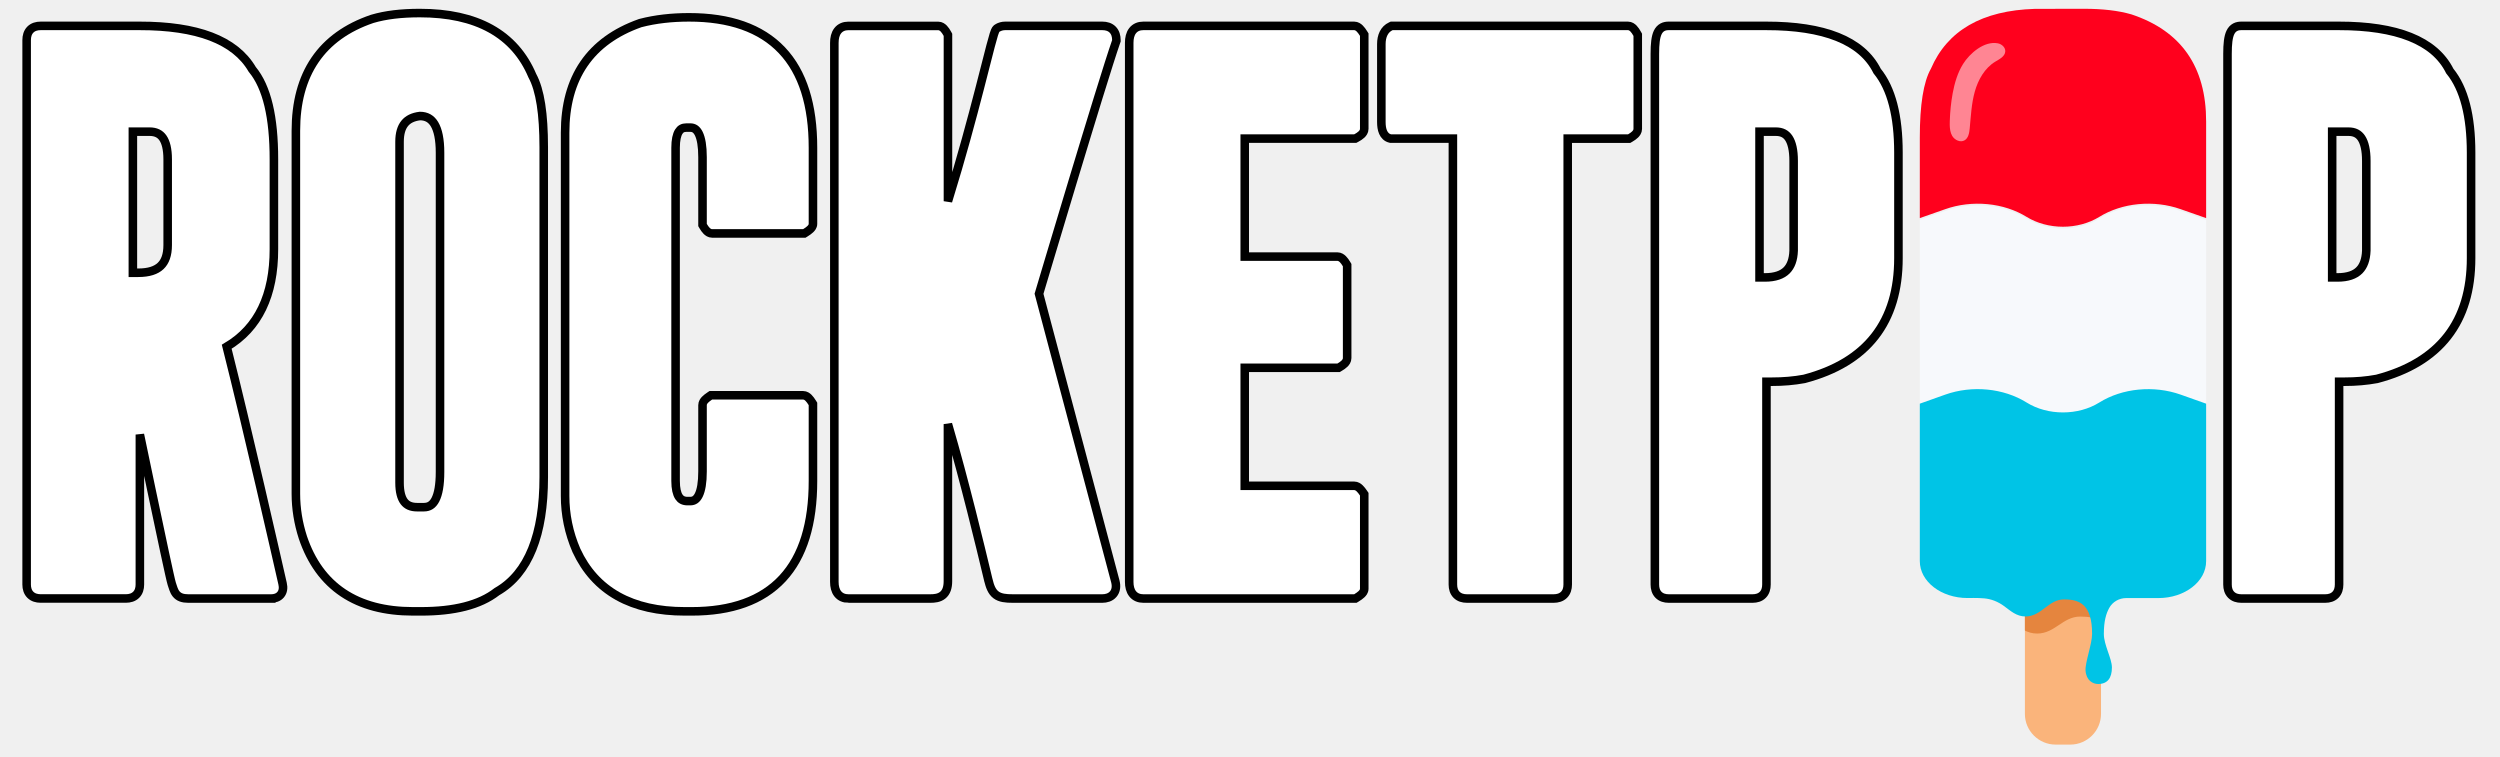
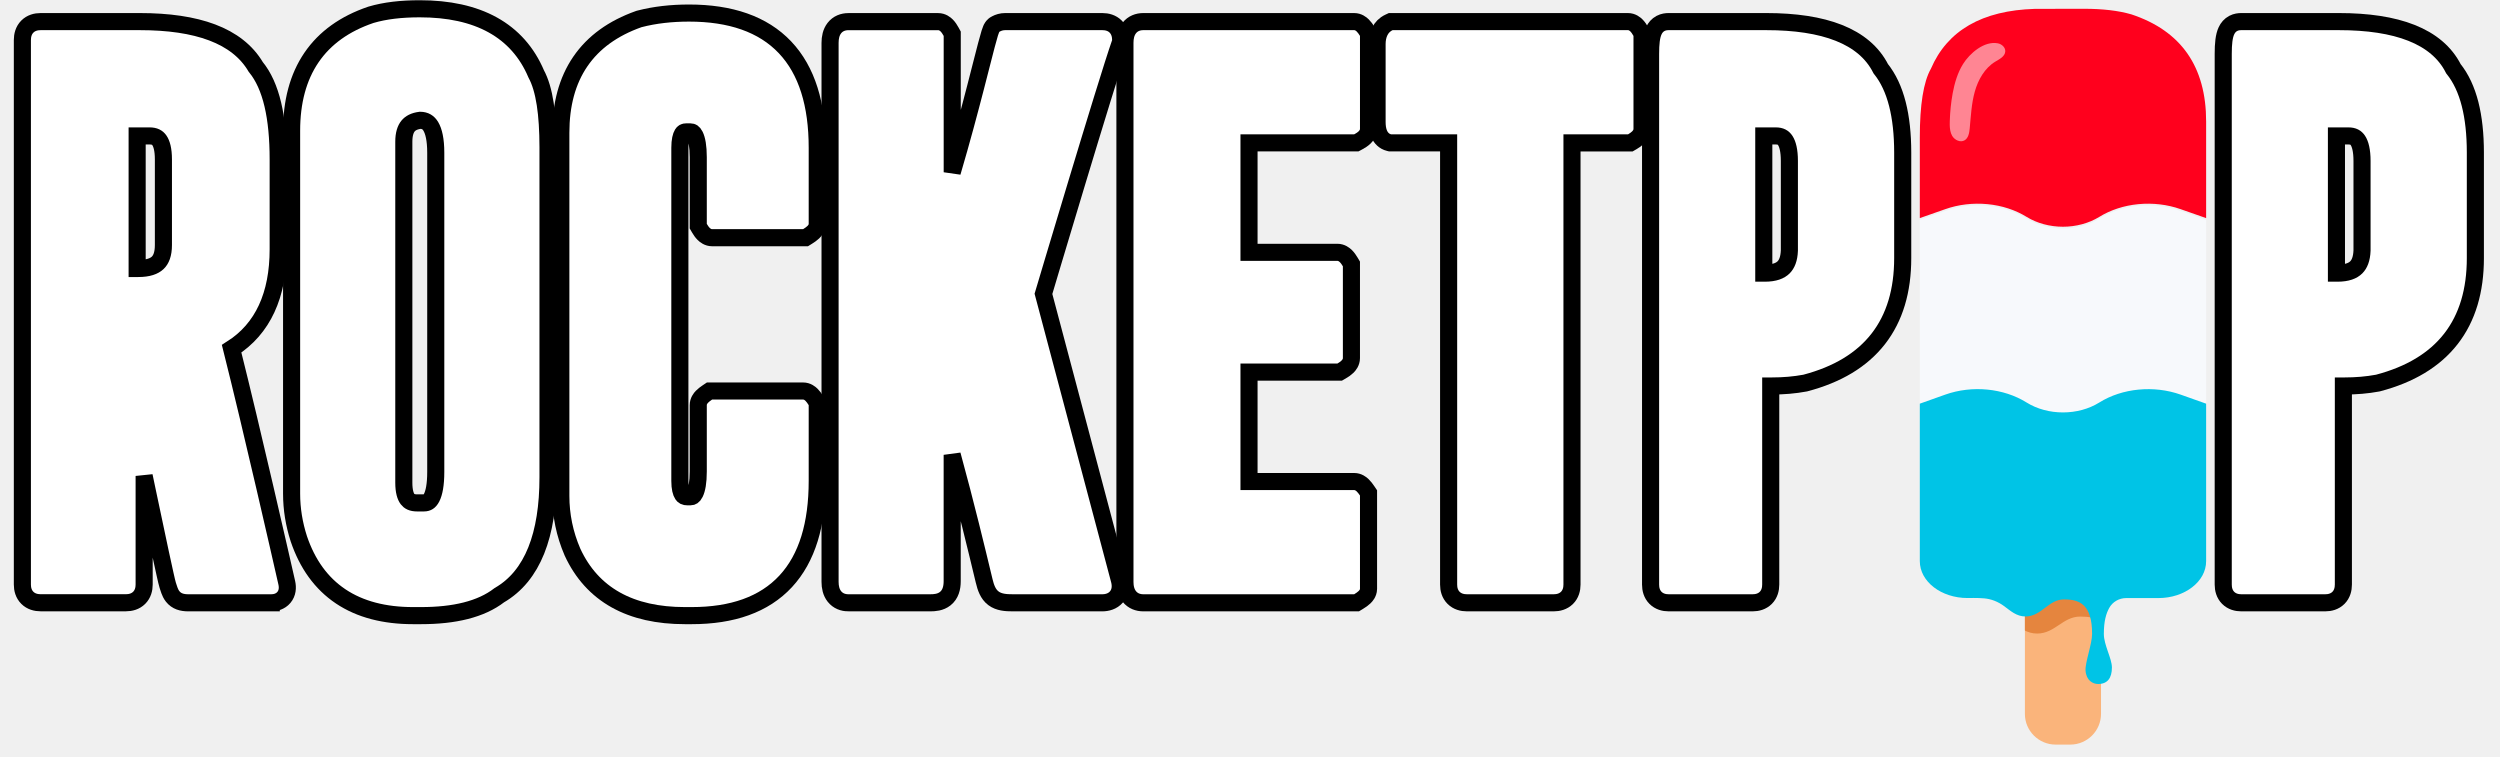
<svg xmlns="http://www.w3.org/2000/svg" width="585" height="177" viewBox="0 0 585 177" fill="none">
-   <path d="M65.967 135.883C64.792 130.712 57.888 100.323 53.051 81.136C60.468 76.742 64.095 69.04 64.095 58.329V37.295C64.095 27.483 62.488 20.408 59.019 16.229C54.959 9.295 46.028 6.056 32.716 6.056H9.508C8.597 6.056 7.73 6.294 7.098 6.937C6.47 7.577 6.235 8.454 6.235 9.386V136.783C6.235 137.693 6.476 138.553 7.106 139.181C7.736 139.807 8.597 140.046 9.508 140.046H29.458C30.368 140.046 31.23 139.807 31.86 139.181C32.49 138.553 32.731 137.693 32.731 136.783V101.685C33.493 105.346 34.444 109.906 35.41 114.509C36.505 119.729 37.619 125.004 38.496 129.086C38.934 131.126 39.314 132.87 39.602 134.16C39.882 135.413 40.093 136.313 40.186 136.594C40.232 136.731 40.278 136.876 40.325 137.022C40.412 137.293 40.499 137.567 40.585 137.799C40.724 138.177 40.904 138.585 41.188 138.945C41.83 139.759 42.772 140.056 44.032 140.056H44.046H44.059H44.073H44.087H44.102H44.116H44.132H44.147H44.163H44.179H44.196H44.212H44.23H44.247H44.265H44.283H44.301H44.32H44.339H44.359H44.379H44.398H44.419H44.44H44.461H44.482H44.503H44.525H44.547H44.57H44.593H44.616H44.639H44.663H44.687H44.711H44.736H44.76H44.786H44.811H44.837H44.863H44.889H44.916H44.942H44.969H44.997H45.025H45.053H45.081H45.109H45.138H45.167H45.196H45.226H45.256H45.286H45.316H45.347H45.378H45.409H45.44H45.472H45.504H45.536H45.568H45.601H45.634H45.667H45.7H45.734H45.768H45.802H45.836H45.871H45.906H45.941H45.976H46.011H46.047H46.083H46.119H46.156H46.192H46.229H46.266H46.304H46.341H46.379H46.417H46.455H46.493H46.532H46.571H46.61H46.649H46.688H46.728H46.768H46.808H46.848H46.889H46.929H46.97H47.011H47.052H47.094H47.135H47.177H47.219H47.261H47.303H47.346H47.389H47.432H47.475H47.518H47.561H47.605H47.649H47.693H47.737H47.781H47.825H47.87H47.915H47.959H48.005H48.05H48.095H48.141H48.187H48.232H48.278H48.325H48.371H48.417H48.464H48.511H48.557H48.605H48.652H48.699H48.746H48.794H48.842H48.89H48.938H48.986H49.034H49.082H49.131H49.179H49.228H49.277H49.326H49.375H49.424H49.474H49.523H49.573H49.622H49.672H49.722H49.772H49.822H49.872H49.923H49.973H50.024H50.074H50.125H50.176H50.227H50.278H50.329H50.38H50.431H50.483H50.534H50.586H50.637H50.689H50.74H50.792H50.844H50.896H50.948H51.001H51.053H51.105H51.157H51.21H51.262H51.315H51.367H51.42H51.473H51.526H51.578H51.631H51.684H51.737H51.79H51.843H51.897H51.95H52.003H52.056H52.11H52.163H52.217H52.27H52.324H52.377H52.431H52.484H52.538H52.592H52.645H52.699H52.753H52.806H52.86H52.914H52.968H53.022H53.075H53.129H53.183H53.237H53.291H53.345H53.399H53.453H53.507H53.561H53.615H53.669H53.722H53.776H53.83H53.884H53.938H53.992H54.046H54.1H54.154H54.208H54.261H54.315H54.369H54.423H54.477H54.53H54.584H54.638H54.692H54.745H54.799H54.852H54.906H54.959H55.013H55.066H55.12H55.173H55.227H55.28H55.333H55.386H55.439H55.492H55.546H55.599H55.651H55.704H55.757H55.81H55.863H55.915H55.968H56.021H56.073H56.126H56.178H56.23H56.282H56.334H56.386H56.438H56.49H56.542H56.594H56.646H56.697H56.749H56.8H56.852H56.903H56.954H57.005H57.056H57.107H57.158H57.208H57.259H57.309H57.36H57.41H57.46H57.51H57.56H57.61H57.66H57.71H57.759H57.809H57.858H57.907H57.956H58.005H58.054H58.103H58.151H58.2H58.248H58.296H58.344H58.392H58.44H58.488H58.536H58.583H58.63H58.677H58.724H58.771H58.818H58.865H58.911H58.957H59.004H59.049H59.095H59.141H59.187H59.232H59.277H59.322H59.367H59.412H59.456H59.501H59.545H59.589H59.633H59.676H59.72H59.764H59.807H59.85H59.892H59.935H59.978H60.02H60.062H60.104H60.146H60.187H60.229H60.27H60.311H60.352H60.392H60.433H60.473H60.513H60.553H60.592H60.632H60.671H60.71H60.749H60.787H60.825H60.864H60.901H60.939H60.977H61.014H61.051H61.088H61.124H61.161H61.197H61.233H61.269H61.304H61.339H61.374H61.409H61.444H61.478H61.512H61.546H61.579H61.613H61.646H61.679H61.711H61.744H61.776H61.808H61.839H61.871H61.902H61.932H61.963H61.993H62.023H62.053H62.083H62.112H62.141H62.17H62.198H62.226H62.254H62.282H62.309H62.336H62.363H62.389H62.416H62.442H62.467H62.493H62.518H62.543H62.567H62.591H62.615H62.639H62.662H62.685H62.708H62.73H62.753H62.774H62.796H62.817H62.838H62.859H62.879H62.899H62.919H62.938H62.957H62.976H62.994H63.012H63.03H63.047H63.065H63.081H63.098H63.114H63.13H63.145H63.16H63.175H63.189H63.203H63.217H63.231H63.244H63.257H63.269H63.281H63.293H63.304H63.315H63.326H63.336H63.346H63.356H63.365H63.374H63.382H63.39H63.398H63.406H63.413H63.419H63.426H63.431H63.437H63.442H63.447H63.452H63.456H63.459H63.463H63.465H63.468H63.47H63.472H63.473H63.474H63.475C63.475 140.056 63.475 140.056 63.475 139.056V140.056C64.253 140.056 65.094 139.827 65.663 139.155C66.246 138.466 66.347 137.545 66.128 136.589C66.105 136.489 66.05 136.249 65.967 135.883ZM31.092 63.826V30.808H34.989C36.462 30.808 37.443 31.312 38.102 32.248C38.806 33.249 39.238 34.877 39.238 37.295V57.339C39.238 59.683 38.627 61.247 37.58 62.239C36.523 63.24 34.846 63.826 32.355 63.826H31.092Z" fill="white" stroke="black" stroke-width="2" />
-   <path d="M187.924 54.624H188.208L188.45 54.474C188.926 54.181 189.321 53.896 189.609 53.62C189.753 53.482 189.896 53.321 190.009 53.139C190.118 52.96 190.235 52.701 190.235 52.385V34.585C190.235 24.612 187.87 16.938 182.962 11.759C178.045 6.569 170.739 4.056 161.235 4.056C157.226 4.056 153.403 4.472 149.854 5.396L149.812 5.406L149.771 5.421C143.979 7.478 139.571 10.644 136.619 14.965C133.671 19.282 132.235 24.667 132.235 31.062V116.049C132.235 120.39 133.094 124.663 134.879 128.791L134.884 128.802L134.89 128.814C137.079 133.543 140.312 137.124 144.588 139.512C148.853 141.894 154.096 143.056 160.267 143.056H161.861C171.16 143.056 178.313 140.538 183.125 135.344C187.924 130.165 190.235 122.494 190.235 112.526V94.805V94.52L190.084 94.277C189.791 93.805 189.501 93.402 189.205 93.106C188.931 92.832 188.498 92.497 187.924 92.497H166.633H166.33L166.077 92.666C165.643 92.957 165.262 93.246 164.98 93.538C164.722 93.806 164.391 94.236 164.391 94.805V110.321C164.391 112.925 164.065 114.724 163.518 115.838C163.251 116.381 162.95 116.725 162.642 116.935C162.341 117.14 161.979 117.255 161.518 117.255H160.893C159.906 117.255 159.288 116.907 158.865 116.264C158.392 115.547 158.088 114.348 158.088 112.526V34.585C158.088 32.758 158.376 31.546 158.822 30.821C159.219 30.174 159.77 29.857 160.619 29.857H161.518C161.979 29.857 162.341 29.971 162.642 30.176C162.95 30.386 163.251 30.73 163.518 31.273C164.065 32.387 164.391 34.187 164.391 36.79V52.385V52.653L164.525 52.885C164.787 53.337 165.063 53.731 165.359 54.025C165.634 54.297 166.067 54.624 166.633 54.624H187.924Z" fill="white" stroke="black" stroke-width="2" />
-   <path d="M261.179 9.717L261.235 9.556V9.386C261.235 8.453 260.999 7.576 260.368 6.936C259.735 6.294 258.866 6.056 257.953 6.056H235.207C234.544 6.056 233.97 6.239 233.503 6.495C233.382 6.549 233.294 6.616 233.243 6.659C233.136 6.75 233.065 6.846 233.026 6.903C232.946 7.021 232.886 7.148 232.843 7.247C232.753 7.455 232.657 7.731 232.558 8.046C232.356 8.687 232.101 9.615 231.794 10.779C231.463 12.035 231.065 13.595 230.603 15.409C230.207 16.96 229.765 18.695 229.276 20.585C227.451 27.649 224.965 36.938 221.822 47.082V8.405V8.152L221.702 7.929C221.431 7.429 221.147 7.005 220.842 6.691C220.555 6.397 220.115 6.065 219.54 6.065H198.516C197.528 6.065 196.635 6.406 196.023 7.196C195.447 7.94 195.235 8.941 195.235 10.037V136.162C195.235 137.227 195.45 138.209 196.029 138.942C196.64 139.717 197.529 140.056 198.516 140.056V139.056C198.516 140.056 198.516 140.056 198.517 140.056H198.517H198.518H198.52H198.521H198.523H198.526H198.529H198.532H198.536H198.54H198.545H198.549H198.555H198.56H198.566H198.573H198.579H198.586H198.594H198.602H198.61H198.619H198.627H198.637H198.646H198.656H198.667H198.678H198.689H198.7H198.712H198.724H198.737H198.749H198.763H198.776H198.79H198.804H198.819H198.834H198.849H198.864H198.88H198.897H198.913H198.93H198.947H198.965H198.983H199.001H199.019H199.038H199.057H199.077H199.097H199.117H199.137H199.158H199.179H199.2H199.222H199.244H199.266H199.289H199.312H199.335H199.358H199.382H199.406H199.431H199.455H199.48H199.506H199.531H199.557H199.583H199.609H199.636H199.663H199.69H199.718H199.746H199.774H199.802H199.831H199.86H199.889H199.918H199.948H199.978H200.008H200.038H200.069H200.1H200.131H200.163H200.195H200.227H200.259H200.292H200.324H200.357H200.391H200.424H200.458H200.492H200.526H200.561H200.595H200.63H200.665H200.701H200.737H200.772H200.808H200.845H200.881H200.918H200.955H200.992H201.03H201.067H201.105H201.143H201.182H201.22H201.259H201.298H201.337H201.376H201.416H201.456H201.496H201.536H201.576H201.617H201.658H201.699H201.74H201.781H201.823H201.864H201.906H201.948H201.991H202.033H202.076H202.118H202.161H202.205H202.248H202.291H202.335H202.379H202.423H202.467H202.512H202.556H202.601H202.646H202.691H202.736H202.781H202.827H202.872H202.918H202.964H203.01H203.056H203.103H203.149H203.196H203.243H203.29H203.337H203.384H203.432H203.479H203.527H203.575H203.623H203.671H203.719H203.767H203.816H203.864H203.913H203.962H204.01H204.06H204.109H204.158H204.207H204.257H204.306H204.356H204.406H204.456H204.506H204.556H204.606H204.657H204.707H204.758H204.808H204.859H204.91H204.961H205.012H205.063H205.114H205.165H205.217H205.268H205.319H205.371H205.423H205.474H205.526H205.578H205.63H205.682H205.734H205.786H205.839H205.891H205.943H205.996H206.048H206.101H206.153H206.206H206.259H206.312H206.364H206.417H206.47H206.523H206.576H206.629H206.682H206.736H206.789H206.842H206.895H206.948H207.002H207.055H207.109H207.162H207.215H207.269H207.322H207.376H207.429H207.483H207.537H207.59H207.644H207.697H207.751H207.805H207.858H207.912H207.966H208.02H208.073H208.127H208.181H208.234H208.288H208.342H208.395H208.449H208.503H208.557H208.61H208.664H208.718H208.771H208.825H208.878H208.932H208.985H209.039H209.093H209.146H209.199H209.253H209.306H209.36H209.413H209.466H209.52H209.573H209.626H209.679H209.732H209.785H209.838H209.891H209.944H209.997H210.05H210.103H210.156H210.208H210.261H210.313H210.366H210.418H210.471H210.523H210.575H210.628H210.68H210.732H210.784H210.836H210.887H210.939H210.991H211.043H211.094H211.146H211.197H211.248H211.299H211.351H211.402H211.452H211.503H211.554H211.605H211.655H211.706H211.756H211.806H211.857H211.907H211.957H212.006H212.056H212.106H212.155H212.205H212.254H212.303H212.352H212.401H212.45H212.499H212.548H212.596H212.644H212.693H212.741H212.789H212.836H212.884H212.932H212.979H213.026H213.074H213.121H213.167H213.214H213.261H213.307H213.354H213.4H213.446H213.492H213.537H213.583H213.628H213.673H213.718H213.763H213.808H213.853H213.897H213.941H213.985H214.029H214.073H214.117H214.16H214.203H214.246H214.289H214.332H214.374H214.417H214.459H214.501H214.543H214.584H214.626H214.667H214.708H214.749H214.789H214.83H214.87H214.91H214.95H214.99H215.029H215.068H215.107H215.146H215.185H215.223H215.261H215.299H215.337H215.374H215.412H215.449H215.486H215.522H215.559H215.595H215.631H215.666H215.702H215.737H215.772H215.807H215.842H215.876H215.91H215.944H215.977H216.011H216.044H216.077H216.109H216.142H216.174H216.206H216.237H216.268H216.3H216.33H216.361H216.391H216.421H216.451H216.481H216.51H216.539H216.568H216.596H216.624H216.652H216.68H216.707H216.734H216.761H216.787H216.813H216.839H216.865H216.89H216.915H216.94H216.965H216.989H217.013H217.036H217.06H217.083H217.105H217.128H217.15H217.171H217.193H217.214H217.235H217.255H217.276H217.296H217.315H217.334H217.353H217.372H217.39H217.408H217.426H217.443H217.46H217.477H217.493H217.509H217.525H217.54H217.555H217.57H217.584H217.598H217.612H217.625H217.638H217.651H217.663H217.675H217.686H217.698H217.709C218.638 140.056 219.727 139.964 220.565 139.3C221.459 138.592 221.813 137.455 221.813 135.997V135.981V135.964V135.946V135.928V135.909V135.889V135.868V135.846V135.824V135.8V135.776V135.751V135.725V135.699V135.671V135.643V135.614V135.584V135.553V135.522V135.49V135.457V135.423V135.389V135.354V135.318V135.281V135.243V135.205V135.166V135.126V135.086V135.045V135.003V134.96V134.917V134.872V134.828V134.782V134.736V134.689V134.641V134.593V134.543V134.494V134.443V134.392V134.34V134.287V134.234V134.18V134.126V134.07V134.014V133.958V133.901V133.843V133.784V133.725V133.665V133.604V133.543V133.482V133.419V133.356V133.292V133.228V133.163V133.098V133.032V132.965V132.897V132.829V132.761V132.692V132.622V132.552V132.481V132.409V132.337V132.265V132.191V132.118V132.043V131.968V131.893V131.817V131.74V131.663V131.586V131.507V131.429V131.35V131.27V131.189V131.109V131.027V130.945V130.863V130.78V130.697V130.613V130.528V130.444V130.358V130.272V130.186V130.099V130.012V129.924V129.836V129.747V129.658V129.568V129.478V129.388V129.297V129.205V129.113V129.021V128.928V128.835V128.741V128.647V128.553V128.458V128.363V128.267V128.171V128.074V127.977V127.88V127.782V127.684V127.586V127.487V127.387V127.288V127.188V127.087V126.986V126.885V126.784V126.682V126.58V126.477V126.374V126.271V126.167V126.063V125.959V125.855V125.75V125.644V125.539V125.433V125.327V125.22V125.113V125.006V124.899V124.791V124.683V124.575V124.466V124.358V124.248V124.139V124.029V123.919V123.809V123.699V123.588V123.477V123.366V123.254V123.142V123.03V122.918V122.806V122.693V122.58V122.467V122.354V122.24V122.126V122.012V121.898V121.784V121.669V121.554V121.44V121.324V121.209V121.093V120.978V120.862V120.746V120.63V120.513V120.397V120.28V120.163V120.046V119.929V119.811V119.694V119.576V119.459V119.341V119.223V119.105V118.986V118.868V118.75V118.631V118.512V118.393V118.275V118.156V118.037V117.917V117.798V117.679V117.559V117.44V117.32V117.201V117.081V116.961V116.841V116.721V116.601V116.482V116.361V116.241V116.121V116.001V115.881V115.761V115.641V115.52V115.4V115.28V115.159V115.039V114.919V114.799V114.678V114.558V114.438V114.317V114.197V114.077V113.957V113.837V113.716V113.596V113.476V113.356V113.236V113.116V112.996V112.876V112.757V112.637V112.517V112.398V112.278V112.159V112.039V111.92V111.801V111.682V111.563V111.444V111.325V111.206V111.087V110.969V110.851V110.732V110.614V110.496V110.378V110.26V110.143V110.025V109.908V109.791V109.674V109.557V109.44V109.323V109.207V109.09V108.974V108.858V108.743V108.627V108.511V108.396V108.281V108.166V108.052V107.937V107.823V107.709V107.595V107.481V107.368V107.255V107.142V107.029V106.916V106.804V106.692V106.58V106.469V106.357V106.246V106.135V106.025V105.914V105.804V105.695V105.585V105.476V105.367V105.258V105.15V105.042V104.934V104.826V104.719V104.612V104.506V104.399V104.293V104.188V104.082V103.977V103.872V103.768V103.664V103.56V103.457V103.354V103.251V103.149V103.047V102.945V102.844V102.743V102.642V102.542V102.442V102.343V102.244V102.145V102.047V101.949V101.852V101.755V101.658V101.562V101.466V101.37V101.275V101.181V101.086V100.993V100.899V100.806V100.714V100.622V100.53V100.439V100.348V100.258V100.168V100.079V99.99V99.901V99.813V99.726V99.639V99.552V99.466V99.381V99.296V99.239C225.713 112.54 229.579 128.67 230.889 134.134C231.062 134.856 231.19 135.392 231.268 135.71L231.269 135.711C231.638 137.215 232.07 138.447 233.069 139.199C234.054 139.94 235.381 140.056 236.989 140.056H257.944C258.861 140.056 259.838 139.789 260.489 139.029C261.165 138.24 261.284 137.164 260.976 136.003C260.722 135.041 256.242 118.158 251.826 101.517L245.785 78.754L243.806 71.296L243.253 69.21L243.129 68.745L243.217 68.451C243.326 68.082 243.488 67.541 243.694 66.848C244.107 65.463 244.701 63.473 245.424 61.056C246.869 56.222 248.83 49.68 250.894 42.846C255.025 29.165 259.553 14.357 261.179 9.717Z" fill="white" stroke="black" stroke-width="2" />
-   <path d="M316.878 32.432H317.127L317.347 32.315C317.852 32.047 318.281 31.766 318.598 31.464C318.893 31.182 319.235 30.742 319.235 30.16V8.396V8.112L319.086 7.87C318.784 7.382 318.484 6.969 318.176 6.667C317.89 6.385 317.451 6.056 316.878 6.056H267.525C266.535 6.056 265.64 6.395 265.026 7.185C264.448 7.93 264.235 8.93 264.235 10.027V136.162C264.235 137.227 264.451 138.21 265.032 138.943C265.645 139.718 266.537 140.056 267.525 140.056H316.878H317.157L317.395 139.912C317.891 139.613 318.3 139.322 318.598 139.037C318.747 138.894 318.893 138.73 319.007 138.544C319.118 138.363 319.235 138.101 319.235 137.783V115.952V115.646L319.064 115.392C318.765 114.949 318.466 114.561 318.164 114.274C317.889 114.012 317.45 113.68 316.878 113.68H291.27V86.069H312.947H313.215L313.448 85.934C313.909 85.667 314.313 85.387 314.614 85.09C314.889 84.818 315.234 84.378 315.234 83.797V62.315V62.04L315.094 61.804C314.823 61.348 314.539 60.948 314.238 60.65C313.96 60.376 313.521 60.042 312.947 60.042H291.27V32.432H316.878Z" fill="white" stroke="black" stroke-width="2" />
-   <path d="M325.87 6.056H325.649L325.449 6.149C323.894 6.87 323.235 8.462 323.235 10.309V28.538C323.235 29.452 323.348 30.283 323.642 30.949C323.95 31.647 324.485 32.213 325.285 32.404L325.399 32.432H325.517H339.977V136.793C339.977 137.703 340.219 138.564 340.852 139.191C341.483 139.818 342.346 140.056 343.258 140.056H363.564C364.476 140.056 365.339 139.818 365.971 139.191C366.603 138.564 366.845 137.703 366.845 136.793V32.441H380.952H381.222L381.455 32.306C381.915 32.039 382.317 31.759 382.617 31.461C382.892 31.188 383.235 30.749 383.235 30.169V8.406V8.148L383.11 7.922C382.836 7.425 382.551 7.001 382.248 6.689C381.966 6.398 381.525 6.056 380.942 6.056H325.87Z" fill="white" stroke="black" stroke-width="2" />
-   <path d="M87.094 4.419L87.075 4.425L87.056 4.431C81.187 6.432 76.706 9.623 73.703 14.039C70.703 18.449 69.235 23.994 69.235 30.604V115.507C69.235 119.025 69.808 122.458 70.871 125.754L70.871 125.754L70.875 125.767C72.799 131.462 75.926 135.811 80.279 138.725C84.624 141.633 90.105 143.056 96.642 143.056H98.513C106.247 143.056 112.23 141.598 116.283 138.442C123.703 134.188 127.235 125.034 127.235 111.688V34.423V34.422C127.225 26.733 126.414 21.103 124.565 17.721C122.514 12.858 119.262 9.173 114.829 6.714C110.397 4.256 104.842 3.056 98.23 3.056C93.951 3.056 90.254 3.482 87.094 4.419ZM102.967 110.435C102.967 113.477 102.572 115.595 101.887 116.918C101.553 117.565 101.164 117.994 100.744 118.264C100.328 118.531 99.824 118.679 99.194 118.679H97.607C96.15 118.679 95.198 118.215 94.573 117.397C93.91 116.527 93.493 115.1 93.493 112.942V33.17C93.493 31.191 93.945 29.795 94.711 28.86C95.456 27.949 96.605 27.345 98.284 27.148C99.814 27.163 100.901 27.785 101.666 29.059C102.488 30.426 102.967 32.607 102.967 35.735V110.435Z" fill="white" stroke="black" stroke-width="2" />
-   <path d="M547.35 136.793V89.322H548.587C551.302 89.322 553.802 89.104 556.174 88.665L556.211 88.658L556.247 88.648C563.492 86.734 569.016 83.44 572.721 78.684C576.428 73.927 578.235 67.81 578.235 60.401V35.676L578.235 35.675C578.225 27.172 576.635 20.773 573.25 16.619C569.659 9.428 560.741 6.056 547.32 6.056H524.473C524.028 6.056 523.518 6.112 523.034 6.369C522.53 6.636 522.16 7.064 521.899 7.616C521.416 8.636 521.235 10.24 521.235 12.63V88.313V125.809V136.793C521.235 137.698 521.47 138.556 522.092 139.185C522.715 139.815 523.569 140.056 524.473 140.056H535.392H543.881H544.112C545.015 140.056 545.87 139.815 546.493 139.185C547.114 138.556 547.35 137.698 547.35 136.793ZM553.714 58.148V58.666C553.633 60.809 553.042 62.293 552.077 63.261C551.037 64.305 549.396 64.918 546.964 64.918H545.727V30.81H549.548C550.964 30.81 551.924 31.325 552.582 32.321C553.287 33.39 553.714 35.119 553.714 37.657V58.148Z" fill="white" stroke="black" stroke-width="2" />
-   <path d="M413.35 136.793V89.322H414.587C417.302 89.322 419.802 89.104 422.174 88.665L422.211 88.658L422.247 88.648C429.491 86.734 435.016 83.44 438.721 78.684C442.428 73.927 444.235 67.81 444.235 60.401V35.676V35.675C444.225 27.17 442.625 20.772 439.25 16.62C435.66 9.429 426.741 6.056 413.32 6.056H390.473C390.028 6.056 389.518 6.112 389.034 6.369C388.53 6.636 388.16 7.064 387.899 7.616C387.416 8.636 387.235 10.24 387.235 12.63V88.313V125.809V136.793C387.235 137.698 387.47 138.556 388.092 139.185C388.715 139.815 389.569 140.056 390.473 140.056H401.392H409.881H410.112C411.015 140.056 411.87 139.815 412.493 139.185C413.114 138.556 413.35 137.698 413.35 136.793ZM419.714 58.148V58.666C419.633 60.809 419.042 62.293 418.077 63.261C417.037 64.305 415.396 64.918 412.964 64.918H411.727V30.81H415.548C416.964 30.81 417.924 31.325 418.582 32.321C419.287 33.39 419.714 35.119 419.714 37.657V58.148Z" fill="white" stroke="black" stroke-width="2" />
+   <path d="M66.943 135.663C65.785 130.569 59.031 100.838 54.2 81.605C61.565 76.925 65.095 68.984 65.095 58.329V37.295C65.095 27.483 63.508 20.122 59.841 15.654C55.48 8.285 46.068 5.056 32.716 5.056H9.508C8.433 5.056 7.267 5.339 6.385 6.237C5.509 7.128 5.235 8.299 5.235 9.386V136.783C5.235 137.86 5.521 139.014 6.401 139.889C7.279 140.763 8.433 141.046 9.508 141.046H29.458C30.533 141.046 31.687 140.763 32.565 139.889C33.444 139.014 33.731 137.86 33.731 136.783V111.37C33.962 112.474 34.196 113.593 34.432 114.715C35.527 119.934 36.641 125.212 37.518 129.296C37.957 131.337 38.337 133.084 38.626 134.378C38.899 135.598 39.123 136.567 39.237 136.91C39.275 137.021 39.316 137.152 39.361 137.292C39.452 137.576 39.554 137.894 39.646 138.144C39.798 138.558 40.021 139.081 40.403 139.565C41.312 140.718 42.619 141.056 44.032 141.056H44.046H44.059H44.073H44.087H44.102H44.116H44.132H44.147H44.163H44.179H44.196H44.212H44.23H44.247H44.265H44.283H44.301H44.32H44.339H44.359H44.379H44.398H44.419H44.44H44.461H44.482H44.503H44.525H44.547H44.57H44.593H44.616H44.639H44.663H44.687H44.711H44.736H44.76H44.786H44.811H44.837H44.863H44.889H44.916H44.942H44.969H44.997H45.025H45.053H45.081H45.109H45.138H45.167H45.196H45.226H45.256H45.286H45.316H45.347H45.378H45.409H45.44H45.472H45.504H45.536H45.568H45.601H45.634H45.667H45.7H45.734H45.768H45.802H45.836H45.871H45.906H45.941H45.976H46.011H46.047H46.083H46.119H46.156H46.192H46.229H46.266H46.304H46.341H46.379H46.417H46.455H46.493H46.532H46.571H46.61H46.649H46.688H46.728H46.768H46.808H46.848H46.889H46.929H46.97H47.011H47.052H47.094H47.135H47.177H47.219H47.261H47.303H47.346H47.389H47.432H47.475H47.518H47.561H47.605H47.649H47.693H47.737H47.781H47.825H47.87H47.915H47.959H48.005H48.05H48.095H48.141H48.187H48.232H48.278H48.325H48.371H48.417H48.464H48.511H48.557H48.605H48.652H48.699H48.746H48.794H48.842H48.89H48.938H48.986H49.034H49.082H49.131H49.179H49.228H49.277H49.326H49.375H49.424H49.474H49.523H49.573H49.622H49.672H49.722H49.772H49.822H49.872H49.923H49.973H50.024H50.074H50.125H50.176H50.227H50.278H50.329H50.38H50.431H50.483H50.534H50.586H50.637H50.689H50.74H50.792H50.844H50.896H50.948H51.001H51.053H51.105H51.157H51.21H51.262H51.315H51.367H51.42H51.473H51.526H51.578H51.631H51.684H51.737H51.79H51.843H51.897H51.95H52.003H52.056H52.11H52.163H52.217H52.27H52.324H52.377H52.431H52.484H52.538H52.592H52.645H52.699H52.753H52.806H52.86H52.914H52.968H53.022H53.075H53.129H53.183H53.237H53.291H53.345H53.399H53.453H53.507H53.561H53.615H53.669H53.722H53.776H53.83H53.884H53.938H53.992H54.046H54.1H54.154H54.208H54.261H54.315H54.369H54.423H54.477H54.53H54.584H54.638H54.692H54.745H54.799H54.852H54.906H54.959H55.013H55.066H55.12H55.173H55.227H55.28H55.333H55.386H55.439H55.492H55.546H55.599H55.651H55.704H55.757H55.81H55.863H55.915H55.968H56.021H56.073H56.126H56.178H56.23H56.282H56.334H56.386H56.438H56.49H56.542H56.594H56.646H56.697H56.749H56.8H56.852H56.903H56.954H57.005H57.056H57.107H57.158H57.208H57.259H57.309H57.36H57.41H57.46H57.51H57.56H57.61H57.66H57.71H57.759H57.809H57.858H57.907H57.956H58.005H58.054H58.103H58.151H58.2H58.248H58.296H58.344H58.392H58.44H58.488H58.536H58.583H58.63H58.677H58.724H58.771H58.818H58.865H58.911H58.957H59.004H59.049H59.095H59.141H59.187H59.232H59.277H59.322H59.367H59.412H59.456H59.501H59.545H59.589H59.633H59.676H59.72H59.764H59.807H59.85H59.892H59.935H59.978H60.02H60.062H60.104H60.146H60.187H60.229H60.27H60.311H60.352H60.392H60.433H60.473H60.513H60.553H60.592H60.632H60.671H60.71H60.749H60.787H60.825H60.864H60.901H60.939H60.977H61.014H61.051H61.088H61.124H61.161H61.197H61.233H61.269H61.304H61.339H61.374H61.409H61.444H61.478H61.512H61.546H61.579H61.613H61.646H61.679H61.711H61.744H61.776H61.808H61.839H61.871H61.902H61.932H61.963H61.993H62.023H62.053H62.083H62.112H62.141H62.17H62.198H62.226H62.254H62.282H62.309H62.336H62.363H62.389H62.416H62.442H62.467H62.493H62.518H62.543H62.567H62.591H62.615H62.639H62.662H62.685H62.708H62.73H62.753H62.774H62.796H62.817H62.838H62.859H62.879H62.899H62.919H62.938H62.957H62.976H62.994H63.012H63.03H63.047H63.065H63.081H63.098H63.114H63.13H63.145H63.16H63.175H63.189H63.203H63.217H63.231H63.244H63.257H63.269H63.281H63.293H63.304H63.315H63.326H63.336H63.346H63.356H63.365H63.374H63.382H63.39H63.398H63.406H63.413H63.419H63.426H63.431H63.437H63.442H63.447H63.452H63.456H63.459H63.463H63.465H63.468H63.47H63.472H63.473H63.474H63.475C63.475 141.056 63.475 141.056 63.475 139.056V141.056C64.427 141.056 65.602 140.776 66.426 139.801C67.28 138.792 67.364 137.51 67.103 136.366C67.08 136.267 67.026 136.028 66.943 135.663ZM32.092 62.826V31.808H34.989C36.193 31.808 36.842 32.197 37.284 32.824C37.816 33.58 38.238 34.964 38.238 37.295V57.339C38.238 59.517 37.673 60.774 36.893 61.513C36.092 62.272 34.707 62.826 32.355 62.826H32.092Z" fill="white" stroke="black" stroke-width="4" />
+   <path d="M187.924 55.624H188.493L188.976 55.325C189.477 55.015 189.939 54.688 190.301 54.342C190.482 54.168 190.689 53.942 190.861 53.662C191.027 53.391 191.235 52.95 191.235 52.385V34.585C191.235 24.47 188.837 16.505 183.688 11.071C178.52 5.617 170.907 3.056 161.235 3.056C157.158 3.056 153.249 3.479 149.602 4.428L149.518 4.45L149.436 4.479C143.486 6.592 138.887 9.872 135.794 14.401C132.705 18.923 131.235 24.517 131.235 31.062V116.049C131.235 120.525 132.121 124.933 133.962 129.188L133.972 129.211L133.982 129.234C136.253 134.139 139.626 137.886 144.101 140.385C148.552 142.871 153.974 144.056 160.267 144.056H161.861C171.336 144.056 178.797 141.487 183.858 136.024C188.893 130.589 191.235 122.631 191.235 112.526V94.805V94.234L190.934 93.75C190.626 93.254 190.289 92.775 189.912 92.399C189.578 92.065 188.901 91.497 187.924 91.497H166.633H166.026L165.521 91.835C165.067 92.139 164.616 92.475 164.26 92.845C163.951 93.166 163.391 93.838 163.391 94.805V110.321C163.391 112.874 163.066 114.49 162.62 115.397C162.411 115.824 162.212 116.018 162.079 116.108C161.96 116.189 161.799 116.255 161.518 116.255H160.893C160.2 116.255 159.917 116.043 159.7 115.714C159.385 115.237 159.088 114.271 159.088 112.526V34.585C159.088 32.829 159.371 31.837 159.674 31.344C159.88 31.008 160.101 30.857 160.619 30.857H161.518C161.799 30.857 161.96 30.922 162.079 31.003C162.212 31.094 162.411 31.288 162.62 31.714C163.066 32.621 163.391 34.237 163.391 36.79V52.385V52.921L163.66 53.385C163.942 53.874 164.27 54.353 164.655 54.735C164.996 55.073 165.671 55.624 166.633 55.624H187.924Z" fill="white" stroke="black" stroke-width="4" />
+   <path d="M262.122 10.048L262.235 9.727V9.386C262.235 8.297 261.959 7.125 261.08 6.234C260.196 5.338 259.029 5.056 257.953 5.056H235.207C234.369 5.056 233.643 5.285 233.055 5.6C232.84 5.702 232.685 5.821 232.595 5.897C232.392 6.07 232.263 6.247 232.199 6.341C232.066 6.536 231.977 6.731 231.926 6.849C231.814 7.106 231.706 7.423 231.604 7.746C231.395 8.412 231.134 9.359 230.827 10.525C230.496 11.782 230.096 13.349 229.632 15.169C229.237 16.72 228.794 18.454 228.308 20.335C226.881 25.855 225.052 32.731 222.822 40.309V8.405V7.899L222.581 7.453C222.289 6.914 221.954 6.4 221.558 5.993C221.198 5.624 220.514 5.065 219.54 5.065H198.516C197.289 5.065 196.072 5.498 195.232 6.585C194.464 7.577 194.235 8.835 194.235 10.037V136.162C194.235 137.34 194.47 138.581 195.244 139.561C196.083 140.625 197.291 141.056 198.516 141.056V139.056C198.516 141.056 198.516 141.056 198.517 141.056H198.517H198.518H198.52H198.521H198.523H198.526H198.529H198.532H198.536H198.54H198.545H198.549H198.555H198.56H198.566H198.573H198.579H198.586H198.594H198.602H198.61H198.619H198.627H198.637H198.646H198.656H198.667H198.678H198.689H198.7H198.712H198.724H198.737H198.749H198.763H198.776H198.79H198.804H198.819H198.834H198.849H198.864H198.88H198.897H198.913H198.93H198.947H198.965H198.983H199.001H199.019H199.038H199.057H199.077H199.097H199.117H199.137H199.158H199.179H199.2H199.222H199.244H199.266H199.289H199.312H199.335H199.358H199.382H199.406H199.431H199.455H199.48H199.506H199.531H199.557H199.583H199.609H199.636H199.663H199.69H199.718H199.746H199.774H199.802H199.831H199.86H199.889H199.918H199.948H199.978H200.008H200.038H200.069H200.1H200.131H200.163H200.195H200.227H200.259H200.292H200.324H200.357H200.391H200.424H200.458H200.492H200.526H200.561H200.595H200.63H200.665H200.701H200.737H200.772H200.808H200.845H200.881H200.918H200.955H200.992H201.03H201.067H201.105H201.143H201.182H201.22H201.259H201.298H201.337H201.376H201.416H201.456H201.496H201.536H201.576H201.617H201.658H201.699H201.74H201.781H201.823H201.864H201.906H201.948H201.991H202.033H202.076H202.118H202.161H202.205H202.248H202.291H202.335H202.379H202.423H202.467H202.512H202.556H202.601H202.646H202.691H202.736H202.781H202.827H202.872H202.918H202.964H203.01H203.056H203.103H203.149H203.196H203.243H203.29H203.337H203.384H203.432H203.479H203.527H203.575H203.623H203.671H203.719H203.767H203.816H203.864H203.913H203.962H204.01H204.06H204.109H204.158H204.207H204.257H204.306H204.356H204.406H204.456H204.506H204.556H204.606H204.657H204.707H204.758H204.808H204.859H204.91H204.961H205.012H205.063H205.114H205.165H205.217H205.268H205.319H205.371H205.423H205.474H205.526H205.578H205.63H205.682H205.734H205.786H205.839H205.891H205.943H205.996H206.048H206.101H206.153H206.206H206.259H206.312H206.364H206.417H206.47H206.523H206.576H206.629H206.682H206.736H206.789H206.842H206.895H206.948H207.002H207.055H207.109H207.162H207.215H207.269H207.322H207.376H207.429H207.483H207.537H207.59H207.644H207.697H207.751H207.805H207.858H207.912H207.966H208.02H208.073H208.127H208.181H208.234H208.288H208.342H208.395H208.449H208.503H208.557H208.61H208.664H208.718H208.771H208.825H208.878H208.932H208.985H209.039H209.093H209.146H209.199H209.253H209.306H209.36H209.413H209.466H209.52H209.573H209.626H209.679H209.732H209.785H209.838H209.891H209.944H209.997H210.05H210.103H210.156H210.208H210.261H210.313H210.366H210.418H210.471H210.523H210.575H210.628H210.68H210.732H210.784H210.836H210.887H210.939H210.991H211.043H211.094H211.146H211.197H211.248H211.299H211.351H211.402H211.452H211.503H211.554H211.605H211.655H211.706H211.756H211.806H211.857H211.907H211.957H212.006H212.056H212.106H212.155H212.205H212.254H212.303H212.352H212.401H212.45H212.499H212.548H212.596H212.644H212.693H212.741H212.789H212.836H212.884H212.932H212.979H213.026H213.074H213.121H213.167H213.214H213.261H213.307H213.354H213.4H213.446H213.492H213.537H213.583H213.628H213.673H213.718H213.763H213.808H213.853H213.897H213.941H213.985H214.029H214.073H214.117H214.16H214.203H214.246H214.289H214.332H214.374H214.417H214.459H214.501H214.543H214.584H214.626H214.667H214.708H214.749H214.789H214.83H214.87H214.91H214.95H214.99H215.029H215.068H215.107H215.146H215.185H215.223H215.261H215.299H215.337H215.374H215.412H215.449H215.486H215.522H215.559H215.595H215.631H215.666H215.702H215.737H215.772H215.807H215.842H215.876H215.91H215.944H215.977H216.011H216.044H216.077H216.109H216.142H216.174H216.206H216.237H216.268H216.3H216.33H216.361H216.391H216.421H216.451H216.481H216.51H216.539H216.568H216.596H216.624H216.652H216.68H216.707H216.734H216.761H216.787H216.813H216.839H216.865H216.89H216.915H216.94H216.965H216.989H217.013H217.036H217.06H217.083H217.105H217.128H217.15H217.171H217.193H217.214H217.235H217.255H217.276H217.296H217.315H217.334H217.353H217.372H217.39H217.408H217.426H217.443H217.46H217.477H217.493H217.509H217.525H217.54H217.555H217.57H217.584H217.598H217.612H217.625H217.638H217.651H217.663H217.675H217.686H217.698H217.709C218.656 141.056 220.058 140.978 221.186 140.084C222.426 139.102 222.813 137.592 222.813 135.997V135.981V135.964V135.946V135.928V135.909V135.889V135.868V135.846V135.824V135.8V135.776V135.751V135.725V135.699V135.671V135.643V135.614V135.584V135.553V135.522V135.49V135.457V135.423V135.389V135.354V135.318V135.281V135.243V135.205V135.166V135.126V135.086V135.045V135.003V134.96V134.917V134.872V134.828V134.782V134.736V134.689V134.641V134.593V134.543V134.494V134.443V134.392V134.34V134.287V134.234V134.18V134.126V134.07V134.014V133.958V133.901V133.843V133.784V133.725V133.665V133.604V133.543V133.482V133.419V133.356V133.292V133.228V133.163V133.098V133.032V132.965V132.897V132.829V132.761V132.692V132.622V132.552V132.481V132.409V132.337V132.265V132.191V132.118V132.043V131.968V131.893V131.817V131.74V131.663V131.586V131.507V131.429V131.35V131.27V131.189V131.109V131.027V130.945V130.863V130.78V130.697V130.613V130.528V130.444V130.358V130.272V130.186V130.099V130.012V129.924V129.836V129.747V129.658V129.568V129.478V129.388V129.297V129.205V129.113V129.021V128.928V128.835V128.741V128.647V128.553V128.458V128.363V128.267V128.171V128.074V127.977V127.88V127.782V127.684V127.586V127.487V127.387V127.288V127.188V127.087V126.986V126.885V126.784V126.682V126.58V126.477V126.374V126.271V126.167V126.063V125.959V125.855V125.75V125.644V125.539V125.433V125.327V125.22V125.113V125.006V124.899V124.791V124.683V124.575V124.466V124.358V124.248V124.139V124.029V123.919V123.809V123.699V123.588V123.477V123.366V123.254V123.142V123.03V122.918V122.806V122.693V122.58V122.467V122.354V122.24V122.126V122.012V121.898V121.784V121.669V121.554V121.44V121.324V121.209V121.093V120.978V120.862V120.746V120.63V120.513V120.397V120.28V120.163V120.046V119.929V119.811V119.694V119.576V119.459V119.341V119.223V119.105V118.986V118.868V118.75V118.631V118.512V118.393V118.275V118.156V118.037V117.917V117.798V117.679V117.559V117.44V117.32V117.201V117.081V116.961V116.841V116.721V116.601V116.482V116.361V116.241V116.121V116.001V115.881V115.761V115.641V115.52V115.4V115.28V115.159V115.039V114.919V114.799V114.678V114.558V114.438V114.317V114.197V114.077V113.957V113.837V113.716V113.596V113.476V113.356V113.236V113.116V112.996V112.876V112.757V112.637V112.517V112.398V112.278V112.159V112.039V111.92V111.801V111.682V111.563V111.444V111.325V111.206V111.087V110.969V110.851V110.732V110.614V110.496V110.378V110.26V110.143V110.025V109.908V109.791V109.674V109.557V109.44V109.323V109.207V109.09V108.974V108.858V108.743V108.627V108.511V108.396V108.281V108.166V108.052V107.937V107.823V107.709V107.595V107.481V107.368V107.255V107.142V107.029V106.916V106.804V106.692V106.58V106.469V106.431C225.976 117.929 228.824 129.81 229.915 134.361C230.089 135.087 230.218 135.626 230.297 135.948L230.297 135.949C230.664 137.443 231.156 139.01 232.467 139.998C233.75 140.964 235.403 141.056 236.989 141.056H257.944C259.028 141.056 260.339 140.741 261.249 139.679C262.207 138.56 262.303 137.107 261.943 135.747C261.688 134.785 257.208 117.902 252.792 101.26L246.752 78.498L244.773 71.039L244.219 68.954L244.168 68.76L244.175 68.736C244.285 68.368 244.446 67.826 244.653 67.134C245.066 65.748 245.659 63.759 246.382 61.342C247.827 56.509 249.788 49.968 251.851 43.136C255.986 29.441 260.506 14.661 262.122 10.048Z" fill="white" stroke="black" stroke-width="4" />
+   <path d="M316.878 33.432H317.376L317.816 33.199C318.359 32.91 318.878 32.579 319.288 32.187C319.657 31.835 320.235 31.149 320.235 30.16V8.396V7.828L319.936 7.345C319.618 6.829 319.269 6.338 318.877 5.953C318.527 5.609 317.847 5.056 316.878 5.056H267.525C266.297 5.056 265.079 5.487 264.236 6.572C263.465 7.565 263.235 8.824 263.235 10.027V136.162C263.235 137.342 263.471 138.583 264.248 139.564C265.09 140.627 266.3 141.056 267.525 141.056H316.878H317.435L317.911 140.768C318.436 140.452 318.915 140.117 319.288 139.76C319.476 139.581 319.686 139.35 319.859 139.067C320.028 138.792 320.235 138.349 320.235 137.783V115.952V115.34L319.893 114.833C319.579 114.369 319.233 113.91 318.853 113.549C318.525 113.237 317.846 112.68 316.878 112.68H292.27V87.069H312.947H313.484L313.949 86.8C314.444 86.513 314.929 86.184 315.317 85.801C315.652 85.469 316.234 84.785 316.234 83.797V62.315V61.766L315.954 61.294C315.663 60.803 315.329 60.322 314.941 59.939C314.6 59.603 313.919 59.042 312.947 59.042H292.27V33.432H316.878Z" fill="white" stroke="black" stroke-width="4" />
+   <path d="M325.87 5.056H325.428L325.028 5.242C322.985 6.189 322.235 8.247 322.235 10.309V28.538C322.235 29.517 322.353 30.505 322.727 31.353C323.129 32.264 323.878 33.096 325.052 33.377L325.281 33.432H325.517H338.977V136.793C338.977 137.871 339.265 139.026 340.147 139.901C341.027 140.774 342.182 141.056 343.258 141.056H363.564C364.64 141.056 365.795 140.774 366.675 139.901C367.557 139.026 367.845 137.871 367.845 136.793V33.441H380.952H381.491L381.958 33.17C382.451 32.884 382.935 32.554 383.321 32.171C383.657 31.838 384.235 31.155 384.235 30.169V8.406V7.89L383.986 7.439C383.692 6.907 383.357 6.396 382.966 5.992C382.617 5.633 381.931 5.056 380.942 5.056H325.87Z" fill="white" stroke="black" stroke-width="4" />
+   <path d="M86.81 3.46L86.772 3.472L86.734 3.485C80.699 5.542 76.023 8.85 72.876 13.476C69.736 18.092 68.235 23.847 68.235 30.604V115.507C68.235 119.135 68.826 122.671 69.919 126.061L69.923 126.074L69.928 126.087C71.909 131.954 75.157 136.499 79.723 139.556C84.273 142.602 89.962 144.056 96.642 144.056H98.513C106.308 144.056 112.535 142.598 116.842 139.275C124.694 134.733 128.235 125.114 128.235 111.688V34.423V34.421C128.225 26.755 127.431 20.914 125.467 17.287C123.332 12.251 119.939 8.404 115.314 5.839C110.692 3.276 104.956 2.056 98.23 2.056C93.89 2.056 90.091 2.488 86.81 3.46ZM101.967 110.435C101.967 113.424 101.573 115.349 100.999 116.459C100.727 116.984 100.447 117.266 100.203 117.422C99.968 117.573 99.657 117.679 99.194 117.679H97.607C96.387 117.679 95.763 117.307 95.368 116.79C94.896 116.171 94.493 115.001 94.493 112.942V33.17C94.493 31.333 94.913 30.191 95.485 29.493C96.019 28.84 96.885 28.331 98.337 28.149C99.492 28.175 100.238 28.623 100.809 29.573C101.492 30.712 101.967 32.676 101.967 35.735V110.435Z" fill="white" stroke="black" stroke-width="4" />
+   <path d="M548.35 136.793V90.322H548.587C551.356 90.322 553.918 90.1 556.356 89.648L556.43 89.634L556.503 89.615C563.899 87.66 569.637 84.27 573.51 79.299C577.386 74.324 579.235 67.974 579.235 60.401V35.676L579.235 35.673C579.225 27.14 577.647 20.491 574.095 16.074C570.201 8.407 560.755 5.056 547.32 5.056H524.473C523.952 5.056 523.255 5.12 522.566 5.485C521.835 5.873 521.329 6.482 520.995 7.188C520.405 8.434 520.235 10.248 520.235 12.63V88.313V125.809V136.793C520.235 137.861 520.514 139.011 521.381 139.888C522.251 140.768 523.401 141.056 524.473 141.056H535.392H543.881H544.112C545.183 141.056 546.333 140.768 547.204 139.888C548.071 139.011 548.35 137.861 548.35 136.793ZM552.714 58.148V58.648C552.637 60.618 552.097 61.824 551.368 62.555C550.581 63.345 549.239 63.918 546.964 63.918H546.727V31.81H549.548C550.667 31.81 551.295 32.187 551.748 32.872C552.295 33.701 552.714 35.198 552.714 37.657V58.148Z" fill="white" stroke="black" stroke-width="4" />
+   <path d="M414.35 136.793V90.322H414.587C417.356 90.322 419.918 90.1 422.356 89.648L422.43 89.634L422.503 89.615C429.899 87.66 435.637 84.27 439.51 79.299C443.386 74.324 445.235 67.974 445.235 60.401V35.676L445.235 35.673C445.225 27.137 443.636 20.491 440.095 16.075C436.202 8.407 426.756 5.056 413.32 5.056H390.473C389.952 5.056 389.255 5.12 388.566 5.485C387.835 5.873 387.329 6.482 386.995 7.188C386.405 8.434 386.235 10.248 386.235 12.63V88.313V125.809V136.793C386.235 137.861 386.514 139.011 387.381 139.888C388.251 140.768 389.401 141.056 390.473 141.056H401.392H409.881H410.112C411.183 141.056 412.333 140.768 413.204 139.888C414.071 139.011 414.35 137.861 414.35 136.793ZM418.714 58.148V58.648C418.637 60.618 418.097 61.824 417.368 62.555C416.581 63.345 415.239 63.918 412.964 63.918H412.727V31.81H415.548C416.667 31.81 417.295 32.187 417.748 32.872C418.295 33.701 418.714 35.198 418.714 37.657V58.148Z" fill="white" stroke="black" stroke-width="4" />
  <path d="M473.824 133.074V146.007V167.06C473.824 171.004 477.055 174.234 480.998 174.234H484.463C488.406 174.234 491.637 171.004 491.637 167.06V146.007V133.074H473.824Z" fill="#FAB47B" />
  <mask id="mask0_1037_398" style="mask-type:luminance" maskUnits="userSpaceOnUse" x="473" y="133" width="19" height="42">
    <path d="M473.824 133.074V146.007V167.06C473.824 171.004 477.055 174.234 480.998 174.234H484.463C488.406 174.234 491.637 171.004 491.637 167.06V146.007V133.074H473.824Z" fill="white" />
  </mask>
  <g mask="url(#mask0_1037_398)">
    <path d="M517.405 96.59C510.348 94.374 502.091 95.087 496.059 98.425C490.495 101.509 482.531 101.509 476.967 98.425C470.945 95.087 462.678 94.364 455.621 96.59L448.945 98.698V135.368C448.945 140.121 454.547 143.957 461.477 143.957C461.477 143.957 464.074 143.889 465.86 144.035C467.714 144.182 469.481 144.816 470.974 145.783C472.76 146.944 474.312 148.252 476.684 148.252C480.871 148.252 482.697 144.279 486.757 144.279C490.817 144.279 494.155 145.353 494.155 152.332C494.155 154.635 492.291 158.998 492.437 160.862C492.623 163.185 494.38 163.976 495.737 163.976C498.186 163.976 499.348 162.59 499.348 160.121C499.348 158.051 497.22 154.879 497.22 152.332C497.22 149.296 497.825 147.559 498.626 146.271C499.514 144.836 501.241 143.967 503.086 143.967H511.529C518.449 143.967 524.061 140.131 524.061 135.378V98.698L517.405 96.59Z" fill="#E5853E" />
  </g>
  <path d="M455.21 48.937C458.296 47.849 461.709 47.45 465.072 47.771C468.436 48.092 471.611 49.131 474.252 50.763C476.646 52.24 479.653 53.056 482.73 53.056C485.806 53.056 488.814 52.24 491.208 50.763C493.849 49.131 497.024 48.092 500.388 47.771C503.751 47.45 507.164 47.849 510.25 48.937L516.235 51.035V28.43C516.235 15.588 510.389 7.233 498.765 3.367C495.669 2.473 491.999 2.056 487.706 2.056C487.162 2.056 476.686 2.065 476.152 2.075C463.816 2.444 455.685 7.127 451.837 16.073C450.076 19.182 449.235 24.564 449.235 32.228V51.035L449.265 51.025L455.21 48.937Z" fill="#FF001D" />
  <path d="M510.249 49.337C507.162 48.245 503.749 47.846 500.375 48.167C497.002 48.489 493.826 49.532 491.184 51.178C488.8 52.66 485.802 53.478 482.745 53.478C479.688 53.478 476.69 52.66 474.305 51.178C471.664 49.532 468.488 48.489 465.114 48.167C461.74 47.836 458.327 48.245 455.24 49.337L449.235 51.461V95.029L455.24 92.904C458.317 91.823 461.711 91.423 465.065 91.745C468.419 92.067 471.575 93.099 474.207 94.737C476.611 96.227 479.638 97.056 482.735 97.056C485.832 97.056 488.859 96.237 491.263 94.737C493.895 93.109 497.051 92.076 500.405 91.745C503.759 91.423 507.162 91.823 510.229 92.904L516.235 95.029V51.461L510.249 49.337Z" fill="#F7F9FC" />
  <path opacity="0.52" d="M456.239 29.243C456.229 28.957 456.239 28.661 456.249 28.374C456.316 26.173 456.53 23.981 456.927 21.819C457.373 19.43 458.07 17.05 459.34 14.997C460.9 12.479 464.32 9.517 467.508 10.139C468.409 10.317 469.281 11.087 469.233 12.025C469.175 13.21 467.886 13.832 466.888 14.434C464.427 15.925 462.886 18.64 462.101 21.444C461.316 24.247 461.19 27.19 460.909 30.092C460.812 31.119 460.599 32.304 459.727 32.827C458.739 33.419 457.392 32.787 456.801 31.78C456.375 31.03 456.258 30.132 456.239 29.243Z" fill="white" />
  <path d="M510.271 92.34C503.98 90.114 496.612 90.83 491.241 94.184C486.276 97.284 479.184 97.284 474.219 94.184C468.848 90.83 461.48 90.104 455.189 92.34L449.235 94.459V131.308C449.235 136.085 454.23 139.939 460.411 139.939C460.411 139.939 462.726 139.871 464.318 140.018C465.97 140.165 467.543 140.802 468.878 141.773C470.47 142.941 471.855 144.255 473.972 144.255C477.7 144.255 479.332 140.263 482.952 140.263C486.573 140.263 489.55 141.342 489.55 148.355C489.55 150.669 487.888 155.054 488.017 156.927C488.185 159.261 489.747 160.056 490.964 160.056C493.15 160.056 494.188 158.663 494.188 156.181C494.188 154.102 492.299 150.915 492.299 148.355C492.299 145.304 492.843 143.558 493.555 142.264C494.347 140.822 495.88 139.949 497.531 139.949H505.058C511.22 139.949 516.235 136.094 516.235 131.318V94.459L510.271 92.34Z" fill="#00C4E6" />
</svg>
